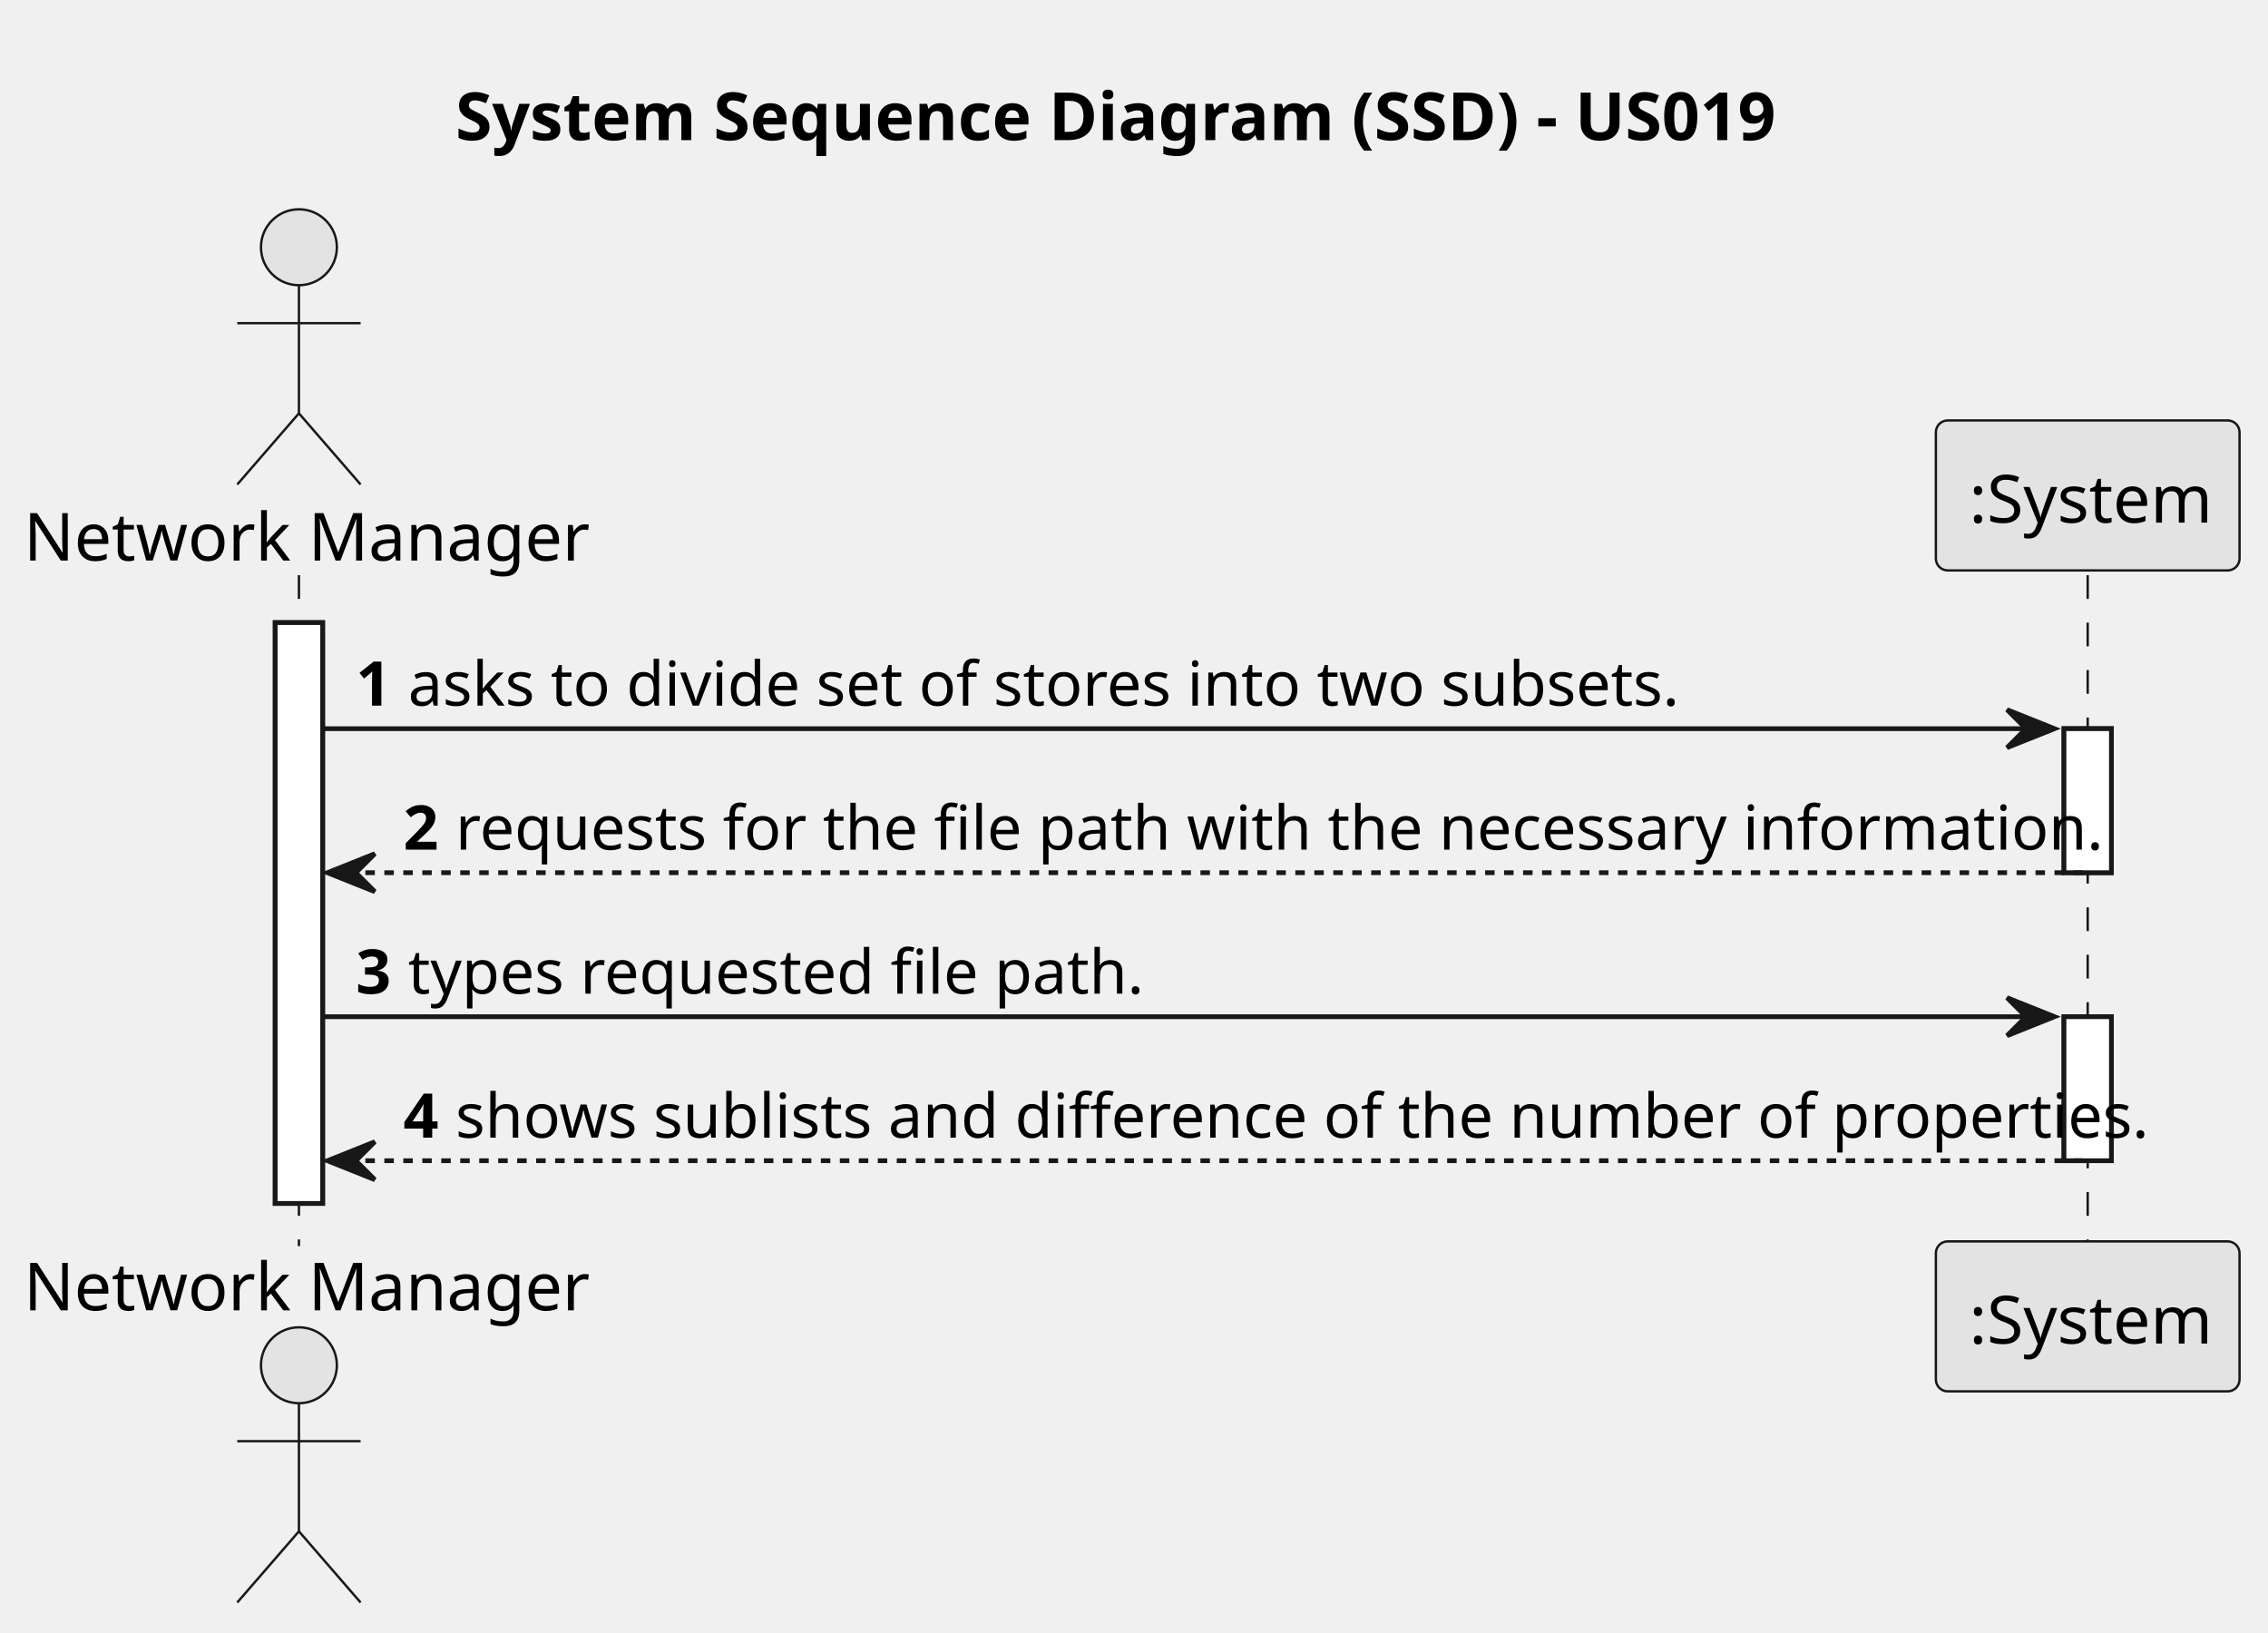
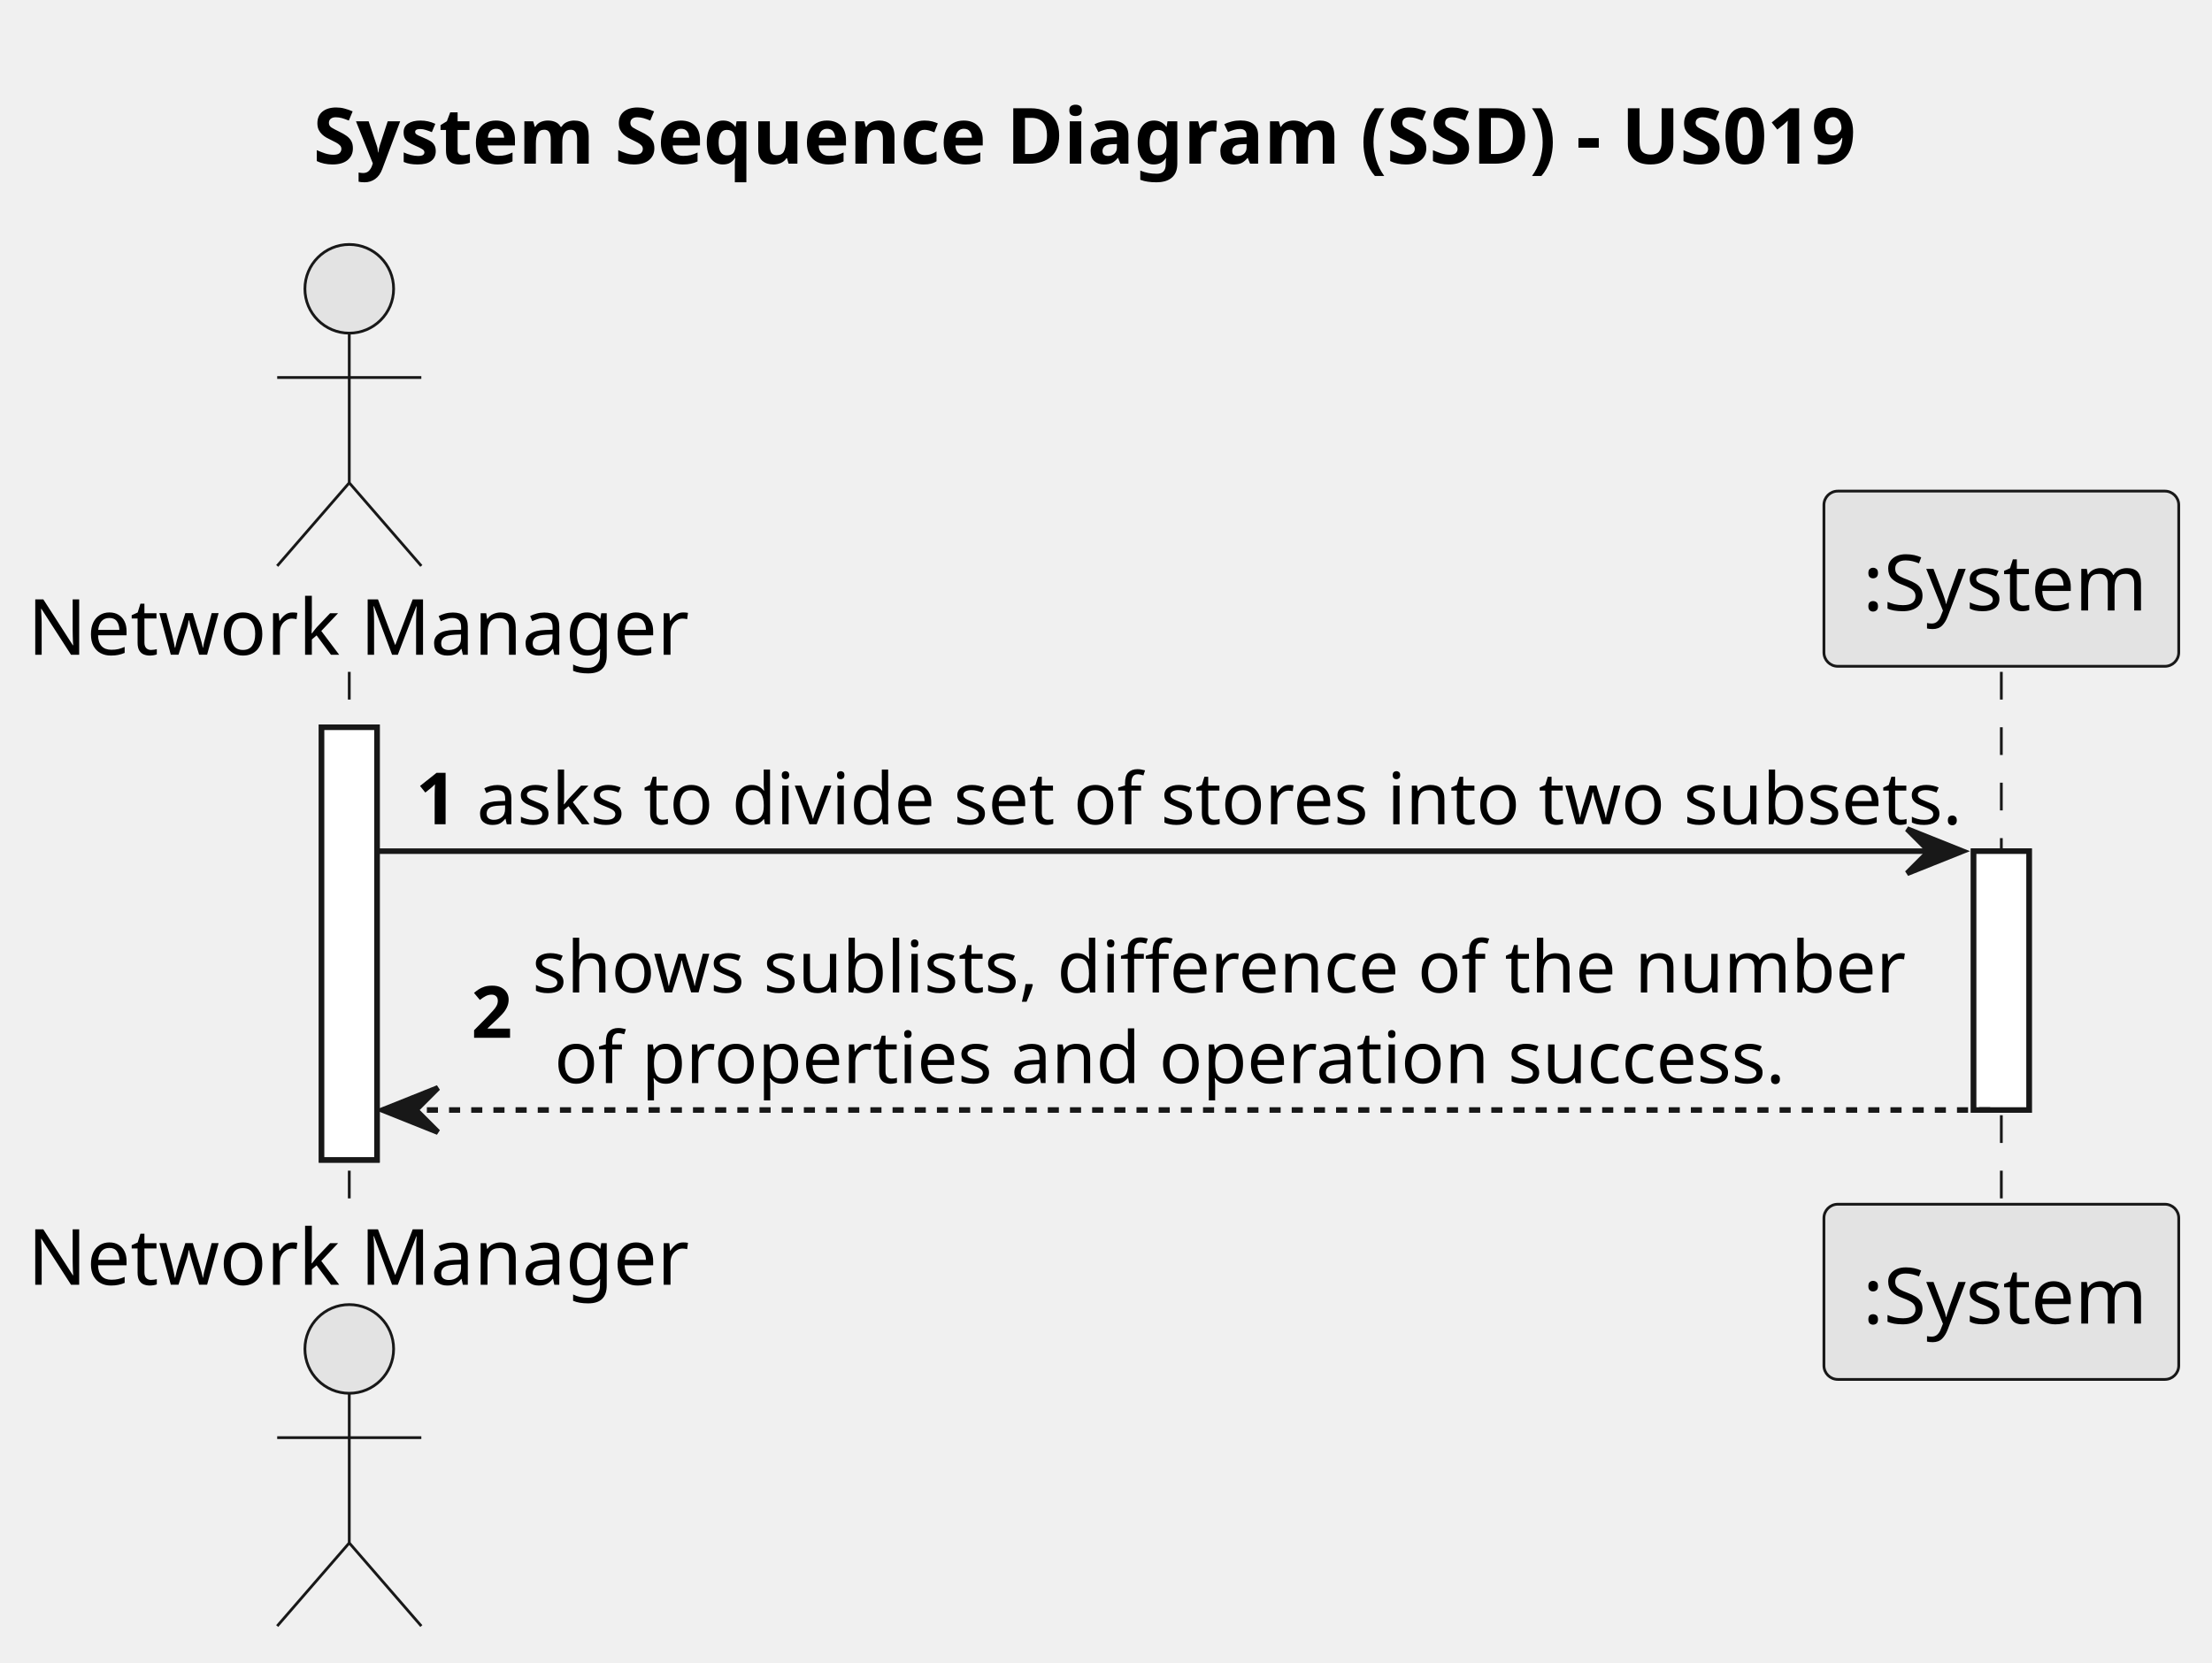
- <svg xmlns="http://www.w3.org/2000/svg" contentStyleType="text/css" height="344px" preserveAspectRatio="none" style="width:478px;height:344px;background:#FFFFFF;" version="1.1" viewBox="0 0 478 344" width="478px" zoomAndPan="magnify">
+ <svg xmlns="http://www.w3.org/2000/svg" contentStyleType="text/css" height="300px" preserveAspectRatio="none" style="width:399px;height:300px;background:#FFFFFF;" version="1.1" viewBox="0 0 399 300" width="399px" zoomAndPan="magnify">
  <defs />
  <g>
-     <text fill="#000000" font-family="sans-serif" font-size="14" font-weight="bold" lengthAdjust="spacing" textLength="284" x="96" y="29.533">System Sequence Diagram (SSD) - US019</text>
-     <rect fill="#FFFFFF" height="122.406" style="stroke:#181818;stroke-width:1.0;" width="10" x="58" y="131.219" />
-     <rect fill="#FFFFFF" height="30.352" style="stroke:#181818;stroke-width:1.0;" width="10" x="435" y="153.57" />
-     <rect fill="#FFFFFF" height="30.352" style="stroke:#181818;stroke-width:1.0;" width="10" x="435" y="214.273" />
-     <line style="stroke:#181818;stroke-width:0.5;stroke-dasharray:5.0,5.0;" x1="63" x2="63" y1="121.219" y2="262.625" />
-     <line style="stroke:#181818;stroke-width:0.5;stroke-dasharray:5.0,5.0;" x1="440" x2="440" y1="121.219" y2="262.625" />
+     <text fill="#000000" font-family="sans-serif" font-size="14" font-weight="bold" lengthAdjust="spacing" textLength="284" x="56.5" y="29.533">System Sequence Diagram (SSD) - US019</text>
+     <rect fill="#FFFFFF" height="78.055" style="stroke:#181818;stroke-width:1.0;" width="10" x="58" y="131.219" />
+     <rect fill="#FFFFFF" height="46.703" style="stroke:#181818;stroke-width:1.0;" width="10" x="356" y="153.57" />
+     <line style="stroke:#181818;stroke-width:0.5;stroke-dasharray:5.0,5.0;" x1="63" x2="63" y1="121.219" y2="218.273" />
+     <line style="stroke:#181818;stroke-width:0.5;stroke-dasharray:5.0,5.0;" x1="361" x2="361" y1="121.219" y2="218.273" />
    <text fill="#000000" font-family="sans-serif" font-size="14" lengthAdjust="spacing" textLength="110" x="5" y="118.143">Network Manager</text>
    <ellipse cx="63" cy="52.109" fill="#E3E3E3" rx="8" ry="8" style="stroke:#181818;stroke-width:0.5;" />
    <path d="M63,60.109 L63,87.109 M50,68.109 L76,68.109 M63,87.109 L50,102.109 M63,87.109 L76,102.109 " fill="none" style="stroke:#181818;stroke-width:0.5;" />
-     <text fill="#000000" font-family="sans-serif" font-size="14" lengthAdjust="spacing" textLength="110" x="5" y="276.158">Network Manager</text>
-     <ellipse cx="63" cy="287.734" fill="#E3E3E3" rx="8" ry="8" style="stroke:#181818;stroke-width:0.5;" />
-     <path d="M63,295.734 L63,322.734 M50,303.734 L76,303.734 M63,322.734 L50,337.734 M63,322.734 L76,337.734 " fill="none" style="stroke:#181818;stroke-width:0.5;" />
-     <rect fill="#E3E3E3" height="31.609" rx="2.5" ry="2.5" style="stroke:#181818;stroke-width:0.5;" width="64" x="408" y="88.609" />
-     <text fill="#000000" font-family="sans-serif" font-size="14" lengthAdjust="spacing" textLength="50" x="415" y="110.143">:System</text>
-     <rect fill="#E3E3E3" height="31.609" rx="2.5" ry="2.5" style="stroke:#181818;stroke-width:0.5;" width="64" x="408" y="261.625" />
-     <text fill="#000000" font-family="sans-serif" font-size="14" lengthAdjust="spacing" textLength="50" x="415" y="283.158">:System</text>
-     <rect fill="#FFFFFF" height="122.406" style="stroke:#181818;stroke-width:1.0;" width="10" x="58" y="131.219" />
-     <rect fill="#FFFFFF" height="30.352" style="stroke:#181818;stroke-width:1.0;" width="10" x="435" y="153.57" />
-     <rect fill="#FFFFFF" height="30.352" style="stroke:#181818;stroke-width:1.0;" width="10" x="435" y="214.273" />
-     <polygon fill="#181818" points="423,149.57,433,153.57,423,157.57,427,153.57" style="stroke:#181818;stroke-width:1.0;" />
-     <line style="stroke:#181818;stroke-width:1.0;" x1="68" x2="429" y1="153.57" y2="153.57" />
+     <text fill="#000000" font-family="sans-serif" font-size="14" lengthAdjust="spacing" textLength="110" x="5" y="231.807">Network Manager</text>
+     <ellipse cx="63" cy="243.383" fill="#E3E3E3" rx="8" ry="8" style="stroke:#181818;stroke-width:0.5;" />
+     <path d="M63,251.383 L63,278.383 M50,259.383 L76,259.383 M63,278.383 L50,293.383 M63,278.383 L76,293.383 " fill="none" style="stroke:#181818;stroke-width:0.5;" />
+     <rect fill="#E3E3E3" height="31.609" rx="2.5" ry="2.5" style="stroke:#181818;stroke-width:0.5;" width="64" x="329" y="88.609" />
+     <text fill="#000000" font-family="sans-serif" font-size="14" lengthAdjust="spacing" textLength="50" x="336" y="110.143">:System</text>
+     <rect fill="#E3E3E3" height="31.609" rx="2.5" ry="2.5" style="stroke:#181818;stroke-width:0.5;" width="64" x="329" y="217.273" />
+     <text fill="#000000" font-family="sans-serif" font-size="14" lengthAdjust="spacing" textLength="50" x="336" y="238.807">:System</text>
+     <rect fill="#FFFFFF" height="78.055" style="stroke:#181818;stroke-width:1.0;" width="10" x="58" y="131.219" />
+     <rect fill="#FFFFFF" height="46.703" style="stroke:#181818;stroke-width:1.0;" width="10" x="356" y="153.57" />
+     <polygon fill="#181818" points="344,149.57,354,153.57,344,157.57,348,153.57" style="stroke:#181818;stroke-width:1.0;" />
+     <line style="stroke:#181818;stroke-width:1.0;" x1="68" x2="350" y1="153.57" y2="153.57" />
    <text fill="#000000" font-family="sans-serif" font-size="13" font-weight="bold" lengthAdjust="spacing" textLength="7" x="75" y="148.714">1</text>
    <text fill="#000000" font-family="sans-serif" font-size="13" lengthAdjust="spacing" textLength="258" x="86" y="148.714">asks to divide set of stores into two subsets.</text>
-     <polygon fill="#181818" points="79,179.922,69,183.922,79,187.922,75,183.922" style="stroke:#181818;stroke-width:1.0;" />
-     <line style="stroke:#181818;stroke-width:1.0;stroke-dasharray:2.0,2.0;" x1="73" x2="439" y1="183.922" y2="183.922" />
-     <text fill="#000000" font-family="sans-serif" font-size="13" font-weight="bold" lengthAdjust="spacing" textLength="7" x="85" y="179.065">2</text>
-     <text fill="#000000" font-family="sans-serif" font-size="13" lengthAdjust="spacing" textLength="323" x="96" y="179.065">requests for the file path with the necessary information.</text>
-     <polygon fill="#181818" points="423,210.273,433,214.273,423,218.273,427,214.273" style="stroke:#181818;stroke-width:1.0;" />
-     <line style="stroke:#181818;stroke-width:1.0;" x1="68" x2="429" y1="214.273" y2="214.273" />
-     <text fill="#000000" font-family="sans-serif" font-size="13" font-weight="bold" lengthAdjust="spacing" textLength="7" x="75" y="209.417">3</text>
-     <text fill="#000000" font-family="sans-serif" font-size="13" lengthAdjust="spacing" textLength="146" x="86" y="209.417">types requested file path.</text>
-     <polygon fill="#181818" points="79,240.625,69,244.625,79,248.625,75,244.625" style="stroke:#181818;stroke-width:1.0;" />
-     <line style="stroke:#181818;stroke-width:1.0;stroke-dasharray:2.0,2.0;" x1="73" x2="439" y1="244.625" y2="244.625" />
-     <text fill="#000000" font-family="sans-serif" font-size="13" font-weight="bold" lengthAdjust="spacing" textLength="7" x="85" y="239.769">4</text>
-     <text fill="#000000" font-family="sans-serif" font-size="13" lengthAdjust="spacing" textLength="332" x="96" y="239.769">shows sublists and difference of the number of properties.</text>
+     <polygon fill="#181818" points="79,196.273,69,200.273,79,204.273,75,200.273" style="stroke:#181818;stroke-width:1.0;" />
+     <line style="stroke:#181818;stroke-width:1.0;stroke-dasharray:2.0,2.0;" x1="73" x2="360" y1="200.273" y2="200.273" />
+     <text fill="#000000" font-family="sans-serif" font-size="13" font-weight="bold" lengthAdjust="spacing" textLength="7" x="85" y="187.241">2</text>
+     <text fill="#000000" font-family="sans-serif" font-size="13" lengthAdjust="spacing" textLength="232" x="96" y="179.065">shows sublists, difference of the number</text>
+     <text fill="#000000" font-family="sans-serif" font-size="13" lengthAdjust="spacing" textLength="210" x="100" y="195.417">of properties and operation success.</text>
  </g>
</svg>
